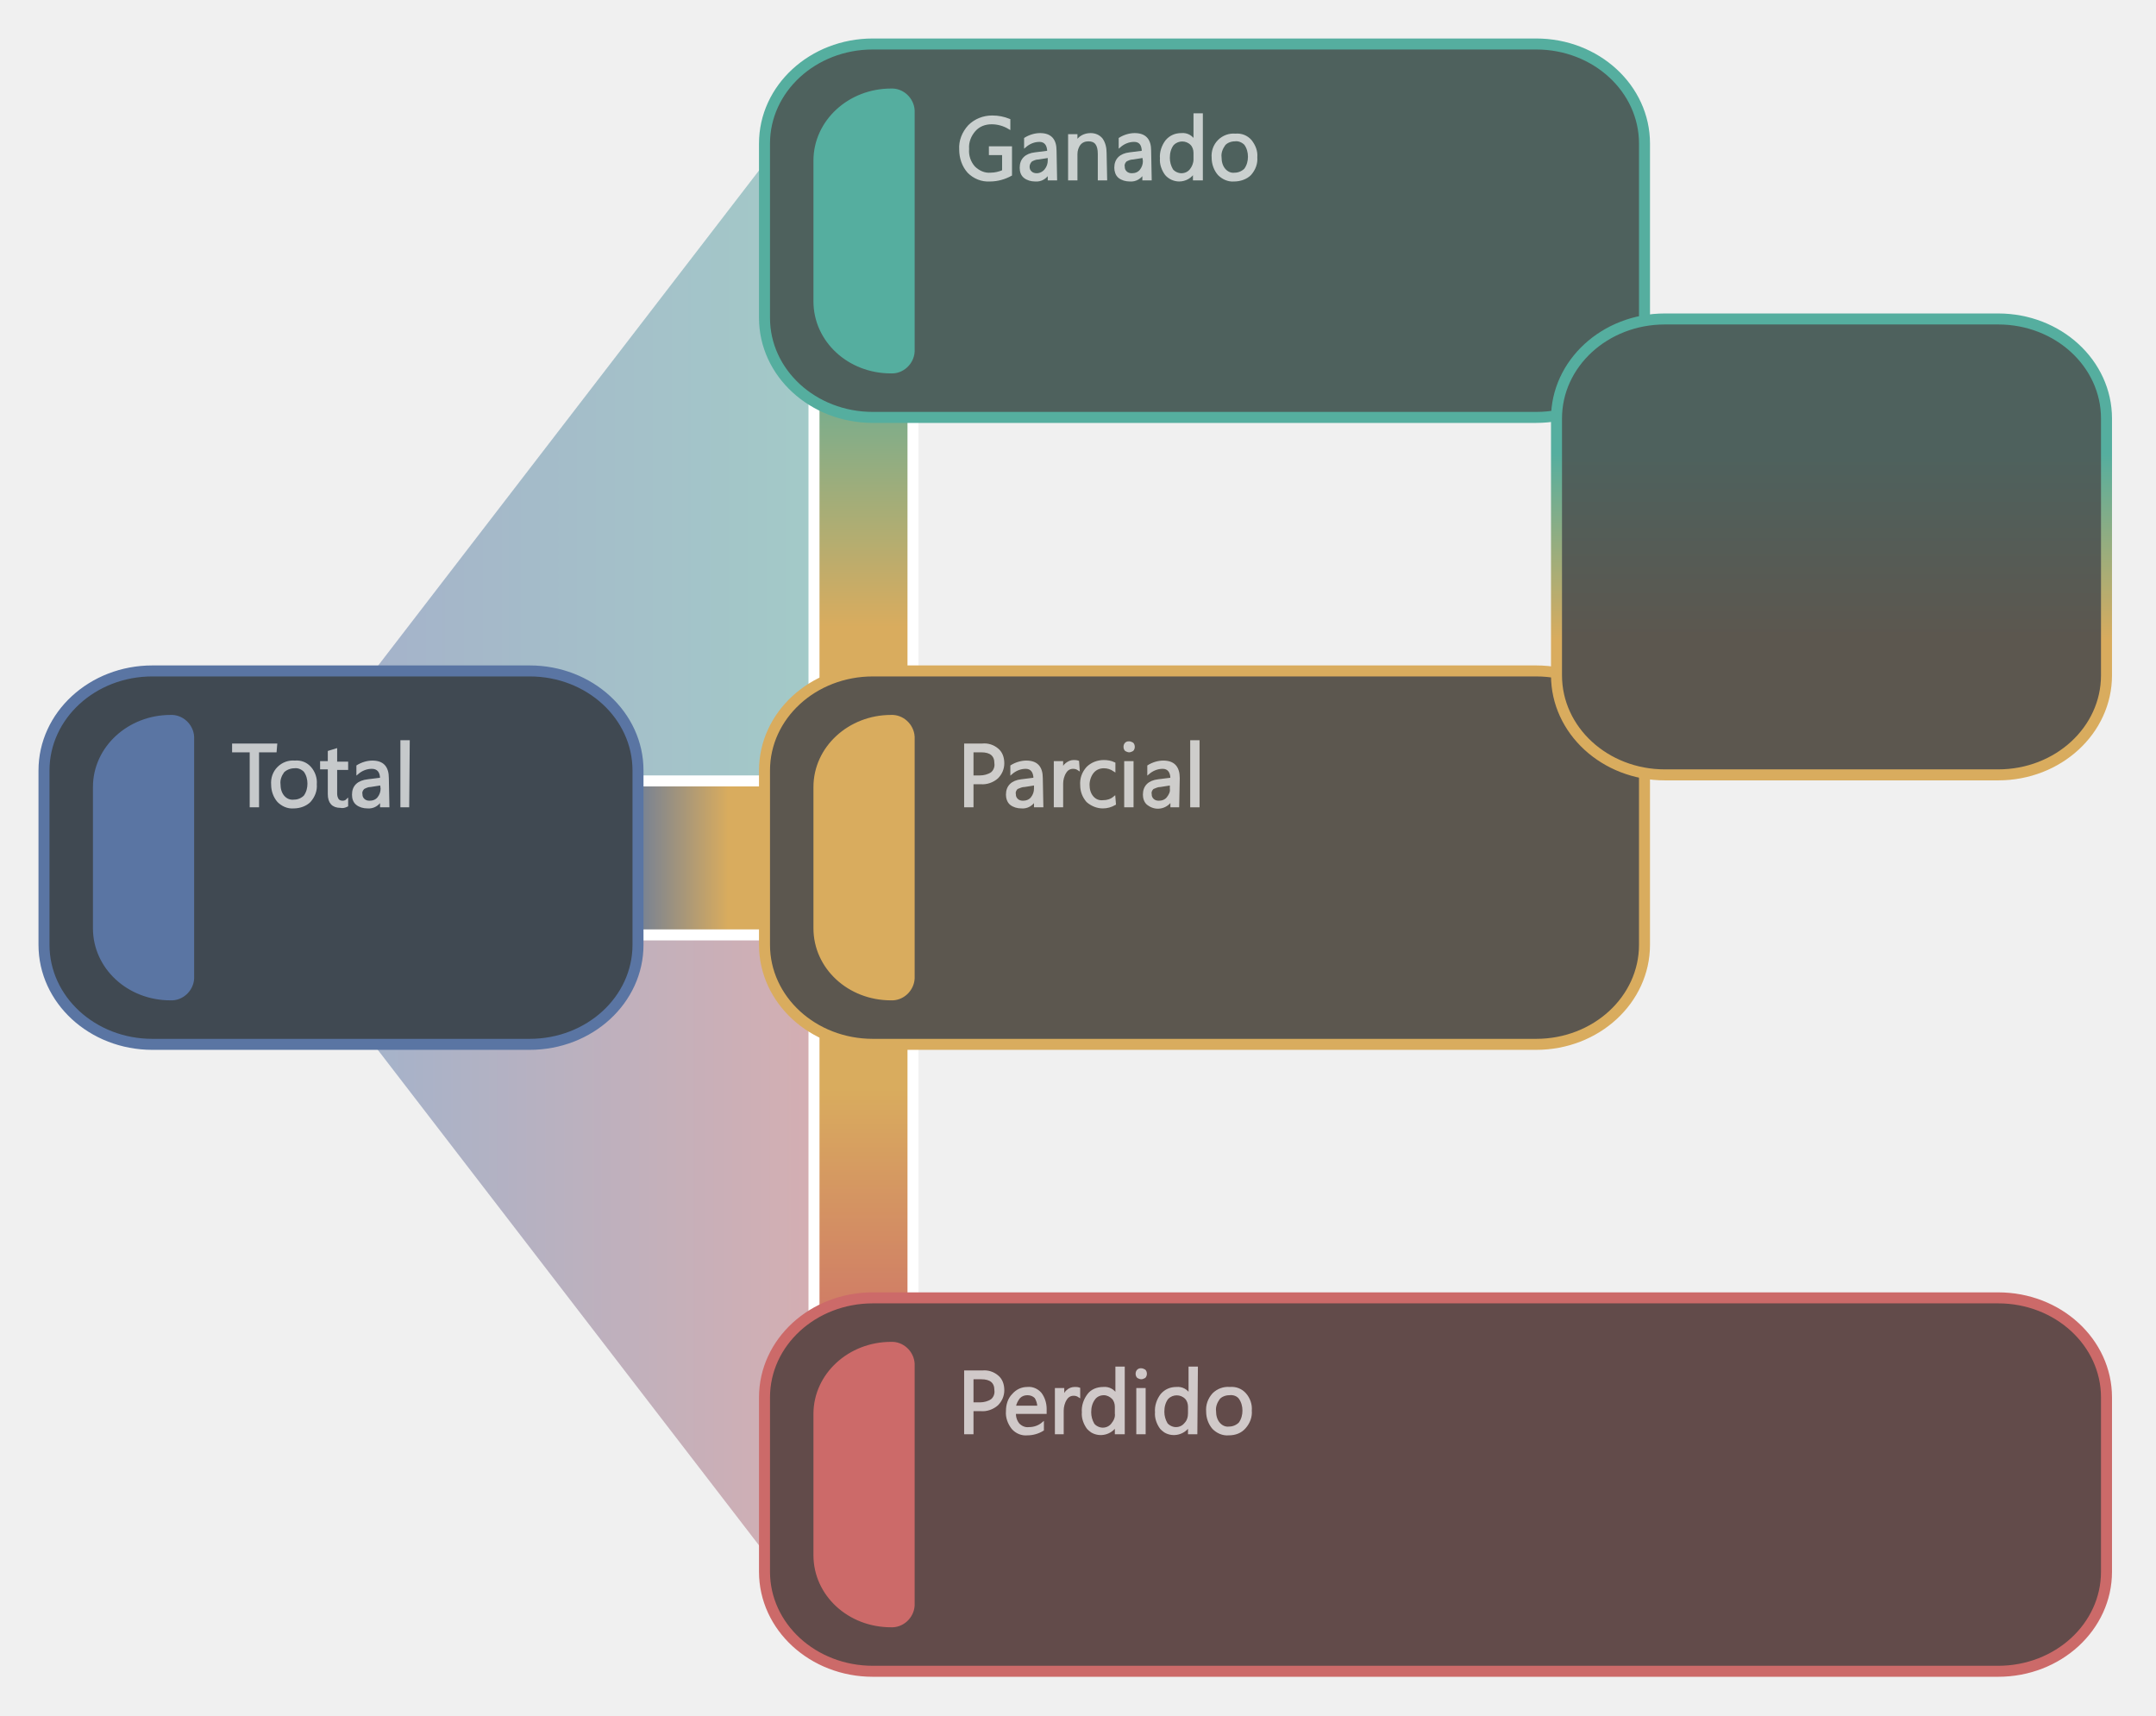
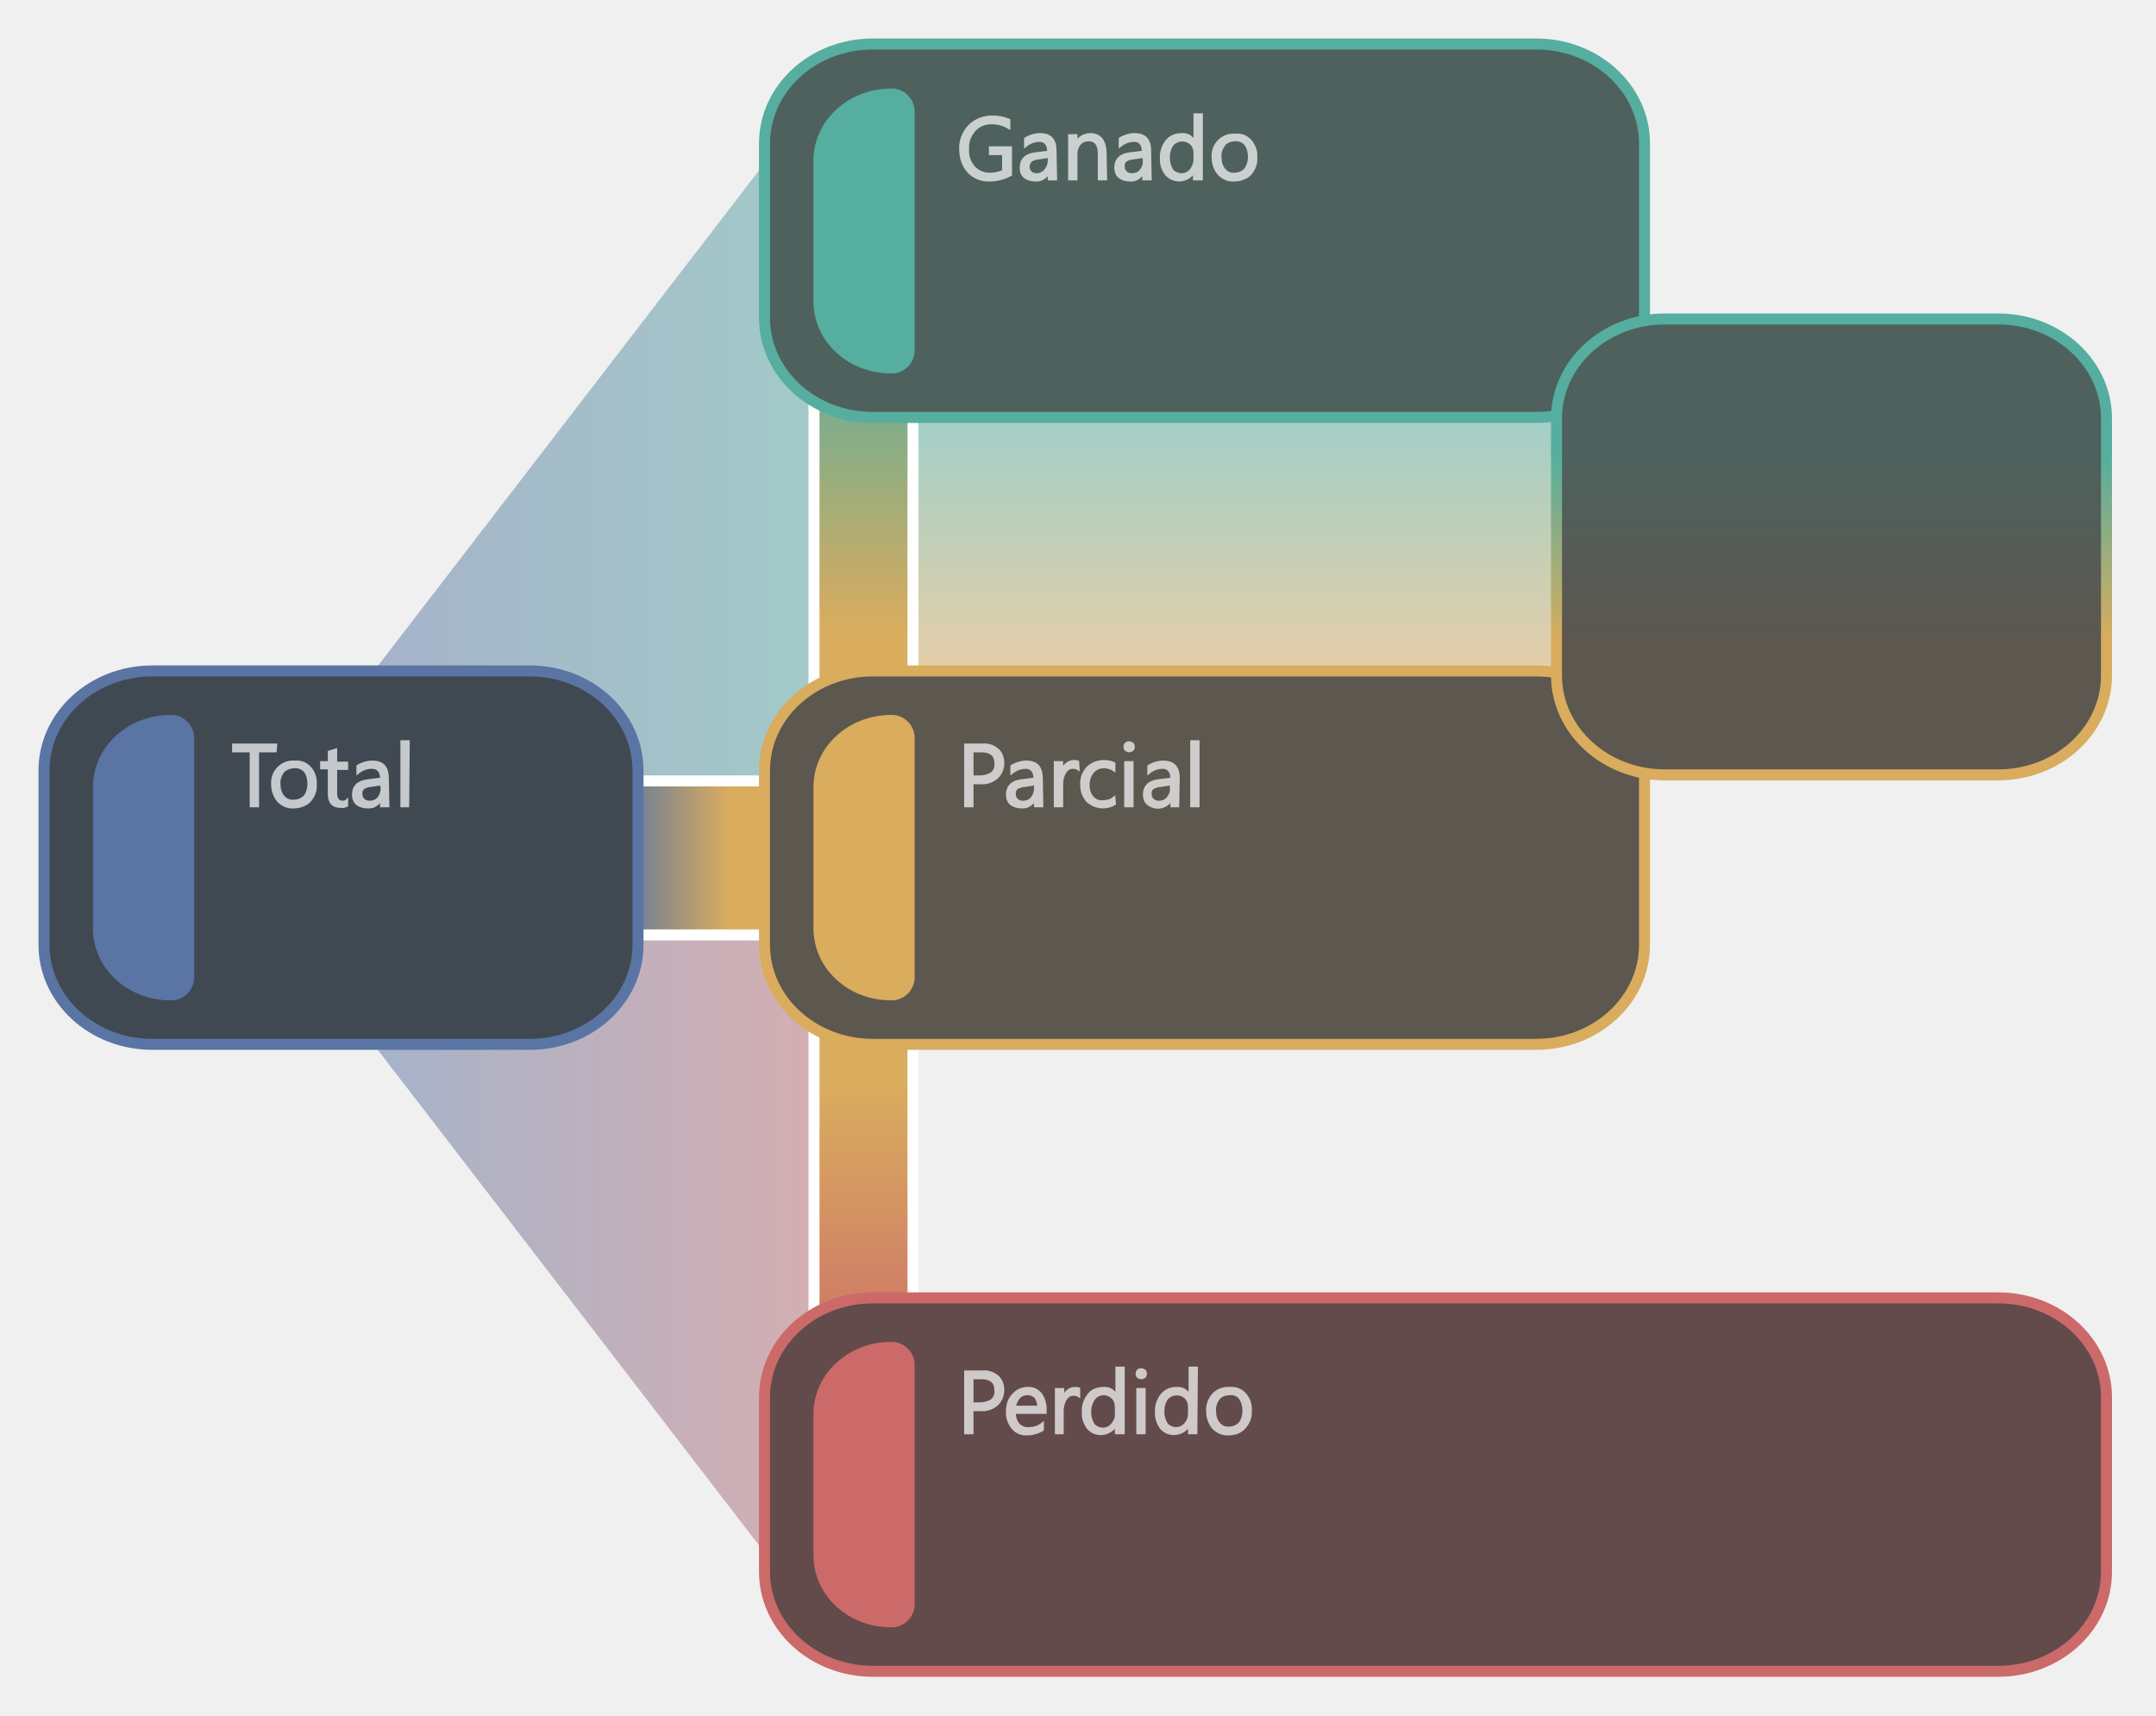
<svg xmlns="http://www.w3.org/2000/svg" version="1.1" id="txt" x="0px" y="0px" viewBox="0 0 392 312" style="enable-background:new 0 0 392 312;" xml:space="preserve">
  <style type="text/css">
- 	.st0{opacity:0.5;fill:url(#SVGID_1_);}
- 	.st1{opacity:0.5;fill:url(#SVGID_00000035516465804651597030000005019089746930024860_);}
- 	.st2{fill:url(#SVGID_00000029749503979069854530000017611332045658588596_);stroke:#FFFFFF;stroke-width:2;stroke-miterlimit:10;}
- 	.st3{fill:url(#SVGID_00000167381199915093600840000008224135081867618744_);stroke:#FFFFFF;stroke-width:2;stroke-miterlimit:10;}
- 	.st4{fill:url(#SVGID_00000111168277416839423410000004159392498279144339_);stroke:#FFFFFF;stroke-width:2;stroke-miterlimit:10;}
- 	.st5{fill:#5A75A3;}
- 	.st6{fill:#D9AC5E;}
- 	.st7{fill:#55AE9F;}
- 	.st8{fill:#CC6A69;}
- 	.st9{fill:#606060;}
- 	.st10{fill:#5C574F;stroke:#D9AC5E;stroke-width:2;stroke-miterlimit:10;}
- 	.st11{fill:#624B4A;stroke:#CC6A69;stroke-width:2;stroke-miterlimit:10;}
- 	.st12{fill:#4E615D;stroke:#55AE9F;stroke-width:2;stroke-miterlimit:10;}
- 	.st13{fill:#404952;stroke:#5A75A3;stroke-width:2;stroke-miterlimit:10;}
+ 	.st0{opacity:0.5;fill:url(#SVGID_1_);enable-background:new    ;}
+ 	.st1{opacity:0.5;fill:url(#SVGID_00000108283216956432625600000004828632734580695230_);enable-background:new    ;}
+ 	.st2{opacity:0.5;fill:url(#SVGID_00000138560053544148554270000007460672852940238994_);enable-background:new    ;}
+ 	.st3{fill:url(#SVGID_00000036962649422117998180000005925826795663933312_);stroke:#FFFFFF;stroke-width:2;stroke-miterlimit:10;}
+ 	.st4{fill:url(#SVGID_00000035508483004795978110000018092777387821470343_);stroke:#FFFFFF;stroke-width:2;stroke-miterlimit:10;}
+ 	.st5{fill:url(#SVGID_00000003086581914204856660000001528153151786982793_);stroke:#FFFFFF;stroke-width:2;stroke-miterlimit:10;}
+ 	.st6{fill:#5A75A3;}
+ 	.st7{fill:#D9AC5E;}
+ 	.st8{fill:#55AE9F;}
+ 	.st9{fill:#CC6A69;}
+ 	.st10{fill:#606060;}
+ 	.st11{fill:#5C574F;stroke:#D9AC5E;stroke-width:2;stroke-miterlimit:10;}
+ 	.st12{fill:#624B4A;stroke:#CC6A69;stroke-width:2;stroke-miterlimit:10;}
+ 	.st13{fill:#4E615D;stroke:#55AE9F;stroke-width:2;stroke-miterlimit:10;}
+ 	.st14{fill:#404952;stroke:#5A75A3;stroke-width:2;stroke-miterlimit:10;}
	
- 		.st14{fill:url(#SVGID_00000013157791578447212730000011908805114140377745_);stroke:url(#SVGID_00000181791833064756954450000005502515776016884159_);stroke-width:2;stroke-miterlimit:10;}
- 	.st15{opacity:0.7;}
- 	.st16{fill:#FFFFFF;stroke:#FFFFFF;stroke-width:0.4;stroke-miterlimit:10;}
+ 		.st15{fill:url(#SVGID_00000050646388312043947700000012282792171007020685_);stroke:url(#SVGID_00000171682291335823894850000007162149893629046402_);stroke-width:2;stroke-miterlimit:10;}
+ 	.st16{opacity:0.7;}
+ 	.st17{fill:#FFFFFF;stroke:#FFFFFF;stroke-width:0.4;stroke-miterlimit:10;}
</style>
+   <linearGradient id="SVGID_1_" gradientUnits="userSpaceOnUse" x1="224.5" y1="122" x2="224.5" y2="75.9">
+     <stop offset="0" style="stop-color:#D9AC5E" />
+     <stop offset="1" style="stop-color:#54AE9F" />
+   </linearGradient>
+   <rect x="166" y="75.9" class="st0" width="117" height="46.1" />
  <g>
-     <linearGradient id="SVGID_1_" gradientUnits="userSpaceOnUse" x1="68" y1="83" x2="166" y2="83">
+     <linearGradient id="SVGID_00000109000578132292300380000008732574174405898421_" gradientUnits="userSpaceOnUse" x1="68" y1="228.89" x2="166" y2="228.89" gradientTransform="matrix(1 0 0 -1 0 311.89)">
      <stop offset="0" style="stop-color:#5A75A3" />
      <stop offset="1" style="stop-color:#54AE9F" />
    </linearGradient>
-     <polygon class="st0" points="166,154 166,12 148,18 68,122 68,154  " />
-     <linearGradient id="SVGID_00000160904333884227099410000015776825627603506563_" gradientUnits="userSpaceOnUse" x1="68" y1="229" x2="166" y2="229">
+     <polygon style="opacity:0.5;fill:url(#SVGID_00000109000578132292300380000008732574174405898421_);enable-background:new    ;" points="   166,154 166,12 148,18 68,122 68,154  " />
+     <linearGradient id="SVGID_00000002385891930497300180000004103268230002482591_" gradientUnits="userSpaceOnUse" x1="68" y1="82.89" x2="166" y2="82.89" gradientTransform="matrix(1 0 0 -1 0 311.89)">
      <stop offset="0" style="stop-color:#5A75A3" />
      <stop offset="1" style="stop-color:#CD6A69" />
    </linearGradient>
-     <polygon style="opacity:0.5;fill:url(#SVGID_00000160904333884227099410000015776825627603506563_);" points="68,158 68,190    148,294 166,300 166,158  " />
+     <polygon style="opacity:0.5;fill:url(#SVGID_00000002385891930497300180000004103268230002482591_);enable-background:new    ;" points="   68,158 68,190 148,294 166,300 166,158  " />
  </g>
  <g>
-     <linearGradient id="SVGID_00000032621101852422201690000005378489668036329134_" gradientUnits="userSpaceOnUse" x1="157" y1="155.89" x2="157" y2="295.89" gradientTransform="matrix(1 0 0 -1 0 311.89)">
+     <linearGradient id="SVGID_00000084526498686804235920000017683035368190492092_" gradientUnits="userSpaceOnUse" x1="157" y1="686" x2="157" y2="546" gradientTransform="matrix(1 0 0 1 0 -530)">
      <stop offset="0.3" style="stop-color:#D9AC5E" />
      <stop offset="0.7" style="stop-color:#55AE9F" />
    </linearGradient>
-     <rect x="148" y="16" style="fill:url(#SVGID_00000032621101852422201690000005378489668036329134_);stroke:#FFFFFF;stroke-width:2;stroke-miterlimit:10;" width="18" height="140" />
-     <linearGradient id="SVGID_00000028290805517534594220000004366284702527938453_" gradientUnits="userSpaceOnUse" x1="157" y1="15.89" x2="157" y2="155.89" gradientTransform="matrix(1 0 0 -1 0 311.89)">
+     <rect x="148" y="16" style="fill:url(#SVGID_00000084526498686804235920000017683035368190492092_);stroke:#FFFFFF;stroke-width:2;stroke-miterlimit:10;" width="18" height="140" />
+     <linearGradient id="SVGID_00000035496622440692699350000005586288633441503886_" gradientUnits="userSpaceOnUse" x1="157" y1="826" x2="157" y2="686" gradientTransform="matrix(1 0 0 1 0 -530)">
      <stop offset="0.3" style="stop-color:#CC6A69" />
      <stop offset="0.7" style="stop-color:#D9AC5E" />
    </linearGradient>
-     <rect x="148" y="156" style="fill:url(#SVGID_00000028290805517534594220000004366284702527938453_);stroke:#FFFFFF;stroke-width:2;stroke-miterlimit:10;" width="18" height="140" />
-     <linearGradient id="SVGID_00000013899531903835873800000007683572067042596530_" gradientUnits="userSpaceOnUse" x1="96" y1="155.89" x2="148" y2="155.89" gradientTransform="matrix(1 0 0 -1 0 311.89)">
+     <rect x="148" y="156" style="fill:url(#SVGID_00000035496622440692699350000005586288633441503886_);stroke:#FFFFFF;stroke-width:2;stroke-miterlimit:10;" width="18" height="140" />
+     <linearGradient id="SVGID_00000032616523526741856950000016772427081935068318_" gradientUnits="userSpaceOnUse" x1="96" y1="686" x2="148" y2="686" gradientTransform="matrix(1 0 0 1 0 -530)">
      <stop offset="0.3" style="stop-color:#5A75A3" />
      <stop offset="0.7" style="stop-color:#D9AC5E" />
    </linearGradient>
-     <rect x="96" y="142" style="fill:url(#SVGID_00000013899531903835873800000007683572067042596530_);stroke:#FFFFFF;stroke-width:2;stroke-miterlimit:10;" width="52" height="28" />
+     <rect x="96" y="142" style="fill:url(#SVGID_00000032616523526741856950000016772427081935068318_);stroke:#FFFFFF;stroke-width:2;stroke-miterlimit:10;" width="52" height="28" />
  </g>
-   <rect x="17.9" y="131" class="st5" width="16.4" height="49.8" />
-   <rect x="148.9" y="131.1" class="st6" width="16.4" height="49.8" />
-   <rect x="148.9" y="17.1" class="st7" width="16.4" height="49.8" />
-   <rect x="148.9" y="245" class="st8" width="16.4" height="49.8" />
-   <rect x="72.4" y="142" class="st9" width="24" height="28" />
-   <path class="st10" d="M279.3,122H158.7c-10.9,0-19.7,8.1-19.7,18.1v31.7c0,10,8.8,18.1,19.7,18.1h120.6c10.9,0,19.7-8.1,19.7-18.1  v-31.7C299,130.1,290.2,122,279.3,122z M165.3,177.9c-0.1,1.7-1.6,3.1-3.3,3c-7.3,0-13.1-5.4-13.1-12.1v-25.7  c0-6.7,5.9-12.1,13.1-12.1c1.7-0.1,3.2,1.3,3.3,3V177.9z" />
-   <path class="st11" d="M363.3,236H158.7c-10.9,0-19.7,8.1-19.7,18.1v31.7c0,10,8.8,18.1,19.7,18.1h204.6c10.9,0,19.7-8.1,19.7-18.1  v-31.7C383,244.1,374.2,236,363.3,236z M165.3,291.9c-0.1,1.7-1.6,3.1-3.3,3c-7.3,0-13.1-5.4-13.1-12.1v-25.7  c0-6.7,5.9-12.1,13.1-12.1c1.7-0.1,3.2,1.3,3.3,3V291.9z" />
-   <path class="st12" d="M279.3,8H158.7C147.8,8,139,16.1,139,26.1v31.7c0,10,8.8,18.1,19.7,18.1h120.6c10.9,0,19.7-8.1,19.7-18.1V26.1  C299,16.1,290.2,8,279.3,8z M165.3,63.9c-0.1,1.7-1.6,3.1-3.3,3c-7.3,0-13.1-5.4-13.1-12.1V29.2c0-6.7,5.9-12.1,13.1-12.1  c1.7-0.1,3.2,1.3,3.3,3V63.9z" />
-   <path class="st13" d="M96.3,122H27.7C16.8,122,8,130.1,8,140.1v31.7c0,10,8.8,18.1,19.7,18.1h68.6c10.9,0,19.7-8.1,19.7-18.1v-31.7  C116,130.1,107.2,122,96.3,122z M34.3,177.9c-0.1,1.7-1.6,3.1-3.3,3c-7.3,0-13.1-5.4-13.1-12.1v-25.7c0-6.7,5.9-12.1,13.1-12.1  c1.7-0.1,3.2,1.3,3.3,3V177.9z" />
-   <linearGradient id="SVGID_00000072995574488533858690000003495581417524334257_" gradientUnits="userSpaceOnUse" x1="333" y1="-276.11" x2="333" y2="-359.11" gradientTransform="matrix(1 0 0 -1 0 -218.11)">
+   <rect x="17.9" y="131" class="st6" width="16.4" height="49.8" />
+   <rect x="148.9" y="131.1" class="st7" width="16.4" height="49.8" />
+   <rect x="148.9" y="17.1" class="st8" width="16.4" height="49.8" />
+   <rect x="148.9" y="245" class="st9" width="16.4" height="49.8" />
+   <rect x="72.4" y="142" class="st10" width="24" height="28" />
+   <path class="st11" d="M279.3,122H158.7c-10.9,0-19.7,8.1-19.7,18.1v31.7c0,10,8.8,18.1,19.7,18.1h120.6c10.9,0,19.7-8.1,19.7-18.1  v-31.7C299,130.1,290.2,122,279.3,122z M165.3,177.9c-0.1,1.7-1.6,3.1-3.3,3c-7.3,0-13.1-5.4-13.1-12.1v-25.7  c0-6.7,5.9-12.1,13.1-12.1c1.7-0.1,3.2,1.3,3.3,3V177.9z" />
+   <path class="st12" d="M363.3,236H158.7c-10.9,0-19.7,8.1-19.7,18.1v31.7c0,10,8.8,18.1,19.7,18.1h204.6c10.9,0,19.7-8.1,19.7-18.1  v-31.7C383,244.1,374.2,236,363.3,236z M165.3,291.9c-0.1,1.7-1.6,3.1-3.3,3c-7.3,0-13.1-5.4-13.1-12.1v-25.7  c0-6.7,5.9-12.1,13.1-12.1c1.7-0.1,3.2,1.3,3.3,3V291.9z" />
+   <path class="st13" d="M279.3,8H158.7C147.8,8,139,16.1,139,26.1v31.7c0,10,8.8,18.1,19.7,18.1h120.6c10.9,0,19.7-8.1,19.7-18.1V26.1  C299,16.1,290.2,8,279.3,8z M165.3,63.9c-0.1,1.7-1.6,3.1-3.3,3c-7.3,0-13.1-5.4-13.1-12.1V29.2c0-6.7,5.9-12.1,13.1-12.1  c1.7-0.1,3.2,1.3,3.3,3V63.9z" />
+   <path class="st14" d="M96.3,122H27.7C16.8,122,8,130.1,8,140.1v31.7c0,10,8.8,18.1,19.7,18.1h68.6c10.9,0,19.7-8.1,19.7-18.1v-31.7  C116,130.1,107.2,122,96.3,122z M34.3,177.9c-0.1,1.7-1.6,3.1-3.3,3c-7.3,0-13.1-5.4-13.1-12.1v-25.7c0-6.7,5.9-12.1,13.1-12.1  c1.7-0.1,3.2,1.3,3.3,3V177.9z" />
+   <linearGradient id="SVGID_00000072262024312997843760000005444051177927868090_" gradientUnits="userSpaceOnUse" x1="333" y1="1118" x2="333" y2="1201" gradientTransform="matrix(1 0 0 1 0 -1060)">
    <stop offset="0.3" style="stop-color:#4E615D" />
    <stop offset="0.7" style="stop-color:#5C574F" />
  </linearGradient>
-   <linearGradient id="SVGID_00000100374524064500649590000014097411815821734288_" gradientUnits="userSpaceOnUse" x1="333" y1="-275.11" x2="333" y2="-360.11" gradientTransform="matrix(1 0 0 -1 0 -218.11)">
+   <linearGradient id="SVGID_00000072264040396010389690000001842973311515010456_" gradientUnits="userSpaceOnUse" x1="333" y1="1117" x2="333" y2="1202" gradientTransform="matrix(1 0 0 1 0 -1060)">
    <stop offset="0.3" style="stop-color:#55AE9F" />
    <stop offset="0.7" style="stop-color:#D9AC5E" />
  </linearGradient>
-   <path style="fill:url(#SVGID_00000072995574488533858690000003495581417524334257_);stroke:url(#SVGID_00000100374524064500649590000014097411815821734288_);stroke-width:2;stroke-miterlimit:10;" d="  M363.3,58h-60.6c-10.9,0-19.7,8.1-19.7,18.1v46.7c0,10,8.8,18.1,19.7,18.1h60.6c10.9,0,19.7-8.1,19.7-18.1V76.1  C383,66.1,374.2,58,363.3,58z" />
-   <g class="st15">
-     <path class="st16" d="M50.1,136.6h-3.2v10h-1.3v-10h-3.2v-1.2h7.8L50.1,136.6L50.1,136.6z" />
-     <path class="st16" d="M53.4,146.8c-1.1,0.1-2.1-0.4-2.8-1.1c-0.7-0.8-1.1-1.9-1.1-3c-0.1-1.2,0.3-2.3,1.1-3.1s1.9-1.2,3-1.1   c1.1-0.1,2.1,0.3,2.8,1.1s1.1,1.9,1,3c0.1,1.1-0.3,2.2-1.1,3.1C55.6,146.4,54.5,146.8,53.4,146.8z M53.5,139.5   c-0.7,0-1.5,0.3-2,0.8c-0.5,0.7-0.8,1.5-0.7,2.3c0,0.8,0.2,1.6,0.7,2.2c0.5,0.6,1.2,0.9,2,0.8c0.7,0,1.4-0.3,1.9-0.8   c0.5-0.7,0.7-1.5,0.7-2.3s-0.2-1.6-0.7-2.3C54.9,139.7,54.2,139.4,53.5,139.5L53.5,139.5z" />
-     <path class="st16" d="M63.1,146.5c-0.4,0.2-0.8,0.3-1.2,0.2c-1.4,0-2.1-0.8-2.1-2.3v-4.7h-1.4v-1.1h1.4v-1.9l1.3-0.4v2.4h2v1.1h-2   v4.5c0,0.4,0.1,0.8,0.3,1.1s0.6,0.4,0.9,0.4c0.3,0,0.6-0.1,0.8-0.3V146.5z" />
-     <path class="st16" d="M70.6,146.6h-1.3v-1.2l0,0c-0.5,0.9-1.4,1.5-2.5,1.4c-0.7,0-1.4-0.2-1.9-0.6c-0.5-0.4-0.7-1-0.7-1.7   c0-1.5,0.9-2.4,2.7-2.6l2.4-0.3c0-1.3-0.6-2-1.7-2c-1,0-1.9,0.4-2.6,1v-1.3c0.8-0.5,1.8-0.8,2.7-0.8c1.9,0,2.8,1,2.8,3L70.6,146.6z    M69.3,142.6l-1.9,0.3c-0.5,0-0.9,0.2-1.3,0.4c-0.3,0.3-0.5,0.7-0.4,1.1c0,0.4,0.1,0.7,0.4,1s0.7,0.4,1.1,0.4   c0.6,0,1.2-0.2,1.6-0.7s0.6-1.1,0.6-1.7L69.3,142.6z" />
-     <path class="st16" d="M74.2,146.6H73v-11.8h1.3L74.2,146.6z" />
+   <path style="fill:url(#SVGID_00000072262024312997843760000005444051177927868090_);stroke:url(#SVGID_00000072264040396010389690000001842973311515010456_);stroke-width:2;stroke-miterlimit:10;" d="  M363.3,58h-60.6c-10.9,0-19.7,8.1-19.7,18.1v46.7c0,10,8.8,18.1,19.7,18.1h60.6c10.9,0,19.7-8.1,19.7-18.1V76.1  C383,66.1,374.2,58,363.3,58z" />
+   <g class="st16">
+     <path class="st17" d="M50.1,136.6h-3.2v10h-1.3v-10h-3.2v-1.2h7.8L50.1,136.6L50.1,136.6z" />
+     <path class="st17" d="M53.4,146.8c-1.1,0.1-2.1-0.4-2.8-1.1c-0.7-0.8-1.1-1.9-1.1-3c-0.1-1.2,0.3-2.3,1.1-3.1s1.9-1.2,3-1.1   c1.1-0.1,2.1,0.3,2.8,1.1s1.1,1.9,1,3c0.1,1.1-0.3,2.2-1.1,3.1C55.6,146.4,54.5,146.8,53.4,146.8z M53.5,139.5   c-0.7,0-1.5,0.3-2,0.8c-0.5,0.7-0.8,1.5-0.7,2.3c0,0.8,0.2,1.6,0.7,2.2c0.5,0.6,1.2,0.9,2,0.8c0.7,0,1.4-0.3,1.9-0.8   c0.5-0.7,0.7-1.5,0.7-2.3s-0.2-1.6-0.7-2.3C54.9,139.7,54.2,139.4,53.5,139.5L53.5,139.5z" />
+     <path class="st17" d="M63.1,146.5c-0.4,0.2-0.8,0.3-1.2,0.2c-1.4,0-2.1-0.8-2.1-2.3v-4.7h-1.4v-1.1h1.4v-1.9l1.3-0.4v2.4h2v1.1h-2   v4.5c0,0.4,0.1,0.8,0.3,1.1s0.6,0.4,0.9,0.4c0.3,0,0.6-0.1,0.8-0.3V146.5z" />
+     <path class="st17" d="M70.6,146.6h-1.3v-1.2l0,0c-0.5,0.9-1.4,1.5-2.5,1.4c-0.7,0-1.4-0.2-1.9-0.6c-0.5-0.4-0.7-1-0.7-1.7   c0-1.5,0.9-2.4,2.7-2.6l2.4-0.3c0-1.3-0.6-2-1.7-2c-1,0-1.9,0.4-2.6,1v-1.3c0.8-0.5,1.8-0.8,2.7-0.8c1.9,0,2.8,1,2.8,3L70.6,146.6z    M69.3,142.6l-1.9,0.3c-0.5,0-0.9,0.2-1.3,0.4c-0.3,0.3-0.5,0.7-0.4,1.1c0,0.4,0.1,0.7,0.4,1s0.7,0.4,1.1,0.4   c0.6,0,1.2-0.2,1.6-0.7s0.6-1.1,0.6-1.7L69.3,142.6z" />
+     <path class="st17" d="M74.2,146.6H73v-11.8h1.3L74.2,146.6z" />
  </g>
-   <g class="st15">
-     <path class="st16" d="M183.8,31.8c-1.1,0.6-2.4,1-3.8,1c-1.5,0.1-2.9-0.5-3.9-1.5c-1-1.1-1.5-2.6-1.5-4.1c-0.1-1.6,0.5-3.1,1.6-4.3   c1.1-1.1,2.6-1.7,4.2-1.7c1.1,0,2.1,0.2,3.1,0.6v1.5c-1-0.6-2.1-0.9-3.2-0.9c-1.2,0-2.3,0.4-3.1,1.3s-1.3,2.1-1.2,3.4   c-0.1,1.2,0.3,2.4,1.1,3.3c0.8,0.8,1.9,1.3,3,1.2c0.8,0,1.6-0.2,2.3-0.5V28H180v-1.2h3.8V31.8z" />
-     <path class="st16" d="M192,32.6h-1.3v-1.2l0,0c-0.5,0.9-1.4,1.5-2.5,1.4c-0.7,0-1.4-0.2-1.9-0.6c-0.5-0.4-0.7-1-0.7-1.7   c0-1.5,0.9-2.4,2.6-2.6l2.4-0.3c0-1.3-0.6-2-1.6-2s-1.9,0.4-2.6,1v-1.4c0.8-0.5,1.8-0.8,2.7-0.8c1.9,0,2.8,1,2.8,3L192,32.6z    M190.7,28.5l-1.9,0.3c-0.5,0-0.9,0.2-1.3,0.4c-0.3,0.3-0.5,0.7-0.5,1.1s0.1,0.7,0.4,1c0.3,0.3,0.7,0.4,1.1,0.4   c0.6,0,1.2-0.3,1.6-0.8c0.4-0.5,0.6-1.1,0.6-1.7L190.7,28.5L190.7,28.5z" />
-     <path class="st16" d="M201.1,32.6h-1.3V28c0-1.7-0.6-2.5-1.9-2.5c-0.6,0-1.2,0.2-1.6,0.7c-0.4,0.5-0.6,1.2-0.6,1.8v4.6h-1.3v-8h1.3   v1.3l0,0c0.5-1,1.5-1.5,2.6-1.5c0.8,0,1.5,0.3,2,0.9c0.5,0.7,0.7,1.6,0.7,2.5L201.1,32.6z" />
-     <path class="st16" d="M209.2,32.6h-1.3v-1.2l0,0c-0.5,0.9-1.4,1.5-2.5,1.4c-0.7,0-1.4-0.2-1.9-0.6c-0.5-0.4-0.7-1.1-0.7-1.7   c0-1.5,0.9-2.4,2.6-2.6l2.4-0.3c0-1.4-0.6-2-1.6-2s-1.9,0.4-2.6,1v-1.4c0.8-0.5,1.8-0.8,2.7-0.8c1.9,0,2.8,1,2.8,3L209.2,32.6z    M207.9,28.5l-1.9,0.3c-0.5,0-0.9,0.2-1.3,0.4c-0.3,0.3-0.5,0.7-0.4,1.1c0,0.4,0.1,0.7,0.4,1c0.3,0.3,0.7,0.4,1.1,0.4   c0.6,0,1.2-0.2,1.6-0.7c0.4-0.5,0.6-1.1,0.6-1.7L207.9,28.5z" />
-     <path class="st16" d="M218.4,32.6h-1.3v-1.4l0,0c-0.5,1-1.6,1.6-2.7,1.6c-0.9,0-1.8-0.4-2.4-1.1c-0.6-0.8-1-1.9-0.9-2.9   c-0.1-1.1,0.3-2.3,1-3.2c0.7-0.8,1.6-1.2,2.7-1.2c1-0.1,1.9,0.4,2.4,1.3l0,0v-4.9h1.3v11.8H218.4z M217.2,29v-1.2   c0-0.6-0.2-1.2-0.6-1.6c-0.9-0.9-2.4-0.9-3.3,0l-0.1,0.1c-0.5,0.7-0.7,1.5-0.7,2.4c0,0.8,0.2,1.5,0.6,2.2c0.4,0.5,1.1,0.8,1.7,0.8   c0.7,0,1.3-0.3,1.7-0.8C216.9,30.4,217.2,29.7,217.2,29z" />
-     <path class="st16" d="M224.4,32.8c-1.1,0.1-2.1-0.4-2.8-1.1c-0.7-0.8-1.1-1.9-1.1-3c-0.1-1.2,0.3-2.3,1.1-3.1   c0.8-0.8,1.9-1.2,3-1.1c1.1-0.1,2.1,0.3,2.8,1.1c0.7,0.9,1.1,1.9,1,3c0.1,1.1-0.3,2.2-1.1,3.1C226.6,32.4,225.5,32.8,224.4,32.8z    M224.5,25.5c-0.7,0-1.5,0.3-1.9,0.8c-0.5,0.7-0.8,1.5-0.7,2.3c0,0.8,0.2,1.6,0.7,2.2s1.2,0.9,1.9,0.8c0.7,0,1.4-0.3,1.9-0.8   c0.5-0.7,0.7-1.5,0.7-2.3s-0.2-1.6-0.7-2.3C225.9,25.7,225.2,25.4,224.5,25.5z" />
+   <g class="st16">
+     <path class="st17" d="M183.8,31.8c-1.1,0.6-2.4,1-3.8,1c-1.5,0.1-2.9-0.5-3.9-1.5c-1-1.1-1.5-2.6-1.5-4.1c-0.1-1.6,0.5-3.1,1.6-4.3   c1.1-1.1,2.6-1.7,4.2-1.7c1.1,0,2.1,0.2,3.1,0.6v1.5c-1-0.6-2.1-0.9-3.2-0.9c-1.2,0-2.3,0.4-3.1,1.3s-1.3,2.1-1.2,3.4   c-0.1,1.2,0.3,2.4,1.1,3.3c0.8,0.8,1.9,1.3,3,1.2c0.8,0,1.6-0.2,2.3-0.5V28H180v-1.2h3.8V31.8z" />
+     <path class="st17" d="M192,32.6h-1.3v-1.2l0,0c-0.5,0.9-1.4,1.5-2.5,1.4c-0.7,0-1.4-0.2-1.9-0.6c-0.5-0.4-0.7-1-0.7-1.7   c0-1.5,0.9-2.4,2.6-2.6l2.4-0.3c0-1.3-0.6-2-1.6-2s-1.9,0.4-2.6,1v-1.4c0.8-0.5,1.8-0.8,2.7-0.8c1.9,0,2.8,1,2.8,3L192,32.6z    M190.7,28.5l-1.9,0.3c-0.5,0-0.9,0.2-1.3,0.4c-0.3,0.3-0.5,0.7-0.5,1.1s0.1,0.7,0.4,1c0.3,0.3,0.7,0.4,1.1,0.4   c0.6,0,1.2-0.3,1.6-0.8c0.4-0.5,0.6-1.1,0.6-1.7L190.7,28.5L190.7,28.5z" />
+     <path class="st17" d="M201.1,32.6h-1.3V28c0-1.7-0.6-2.5-1.9-2.5c-0.6,0-1.2,0.2-1.6,0.7c-0.4,0.5-0.6,1.2-0.6,1.8v4.6h-1.3v-8h1.3   v1.3l0,0c0.5-1,1.5-1.5,2.6-1.5c0.8,0,1.5,0.3,2,0.9c0.5,0.7,0.7,1.6,0.7,2.5L201.1,32.6z" />
+     <path class="st17" d="M209.2,32.6h-1.3v-1.2l0,0c-0.5,0.9-1.4,1.5-2.5,1.4c-0.7,0-1.4-0.2-1.9-0.6c-0.5-0.4-0.7-1.1-0.7-1.7   c0-1.5,0.9-2.4,2.6-2.6l2.4-0.3c0-1.4-0.6-2-1.6-2s-1.9,0.4-2.6,1v-1.4c0.8-0.5,1.8-0.8,2.7-0.8c1.9,0,2.8,1,2.8,3L209.2,32.6z    M207.9,28.5l-1.9,0.3c-0.5,0-0.9,0.2-1.3,0.4c-0.3,0.3-0.5,0.7-0.4,1.1c0,0.4,0.1,0.7,0.4,1c0.3,0.3,0.7,0.4,1.1,0.4   c0.6,0,1.2-0.2,1.6-0.7c0.4-0.5,0.6-1.1,0.6-1.7L207.9,28.5z" />
+     <path class="st17" d="M218.4,32.6h-1.3v-1.4l0,0c-0.5,1-1.6,1.6-2.7,1.6c-0.9,0-1.8-0.4-2.4-1.1c-0.6-0.8-1-1.9-0.9-2.9   c-0.1-1.1,0.3-2.3,1-3.2c0.7-0.8,1.6-1.2,2.7-1.2c1-0.1,1.9,0.4,2.4,1.3l0,0v-4.9h1.3v11.8H218.4z M217.2,29v-1.2   c0-0.6-0.2-1.2-0.6-1.6c-0.9-0.9-2.4-0.9-3.3,0l-0.1,0.1c-0.5,0.7-0.7,1.5-0.7,2.4c0,0.8,0.2,1.5,0.6,2.2c0.4,0.5,1.1,0.8,1.7,0.8   c0.7,0,1.3-0.3,1.7-0.8C216.9,30.4,217.2,29.7,217.2,29z" />
+     <path class="st17" d="M224.4,32.8c-1.1,0.1-2.1-0.4-2.8-1.1c-0.7-0.8-1.1-1.9-1.1-3c-0.1-1.2,0.3-2.3,1.1-3.1   c0.8-0.8,1.9-1.2,3-1.1c1.1-0.1,2.1,0.3,2.8,1.1c0.7,0.9,1.1,1.9,1,3c0.1,1.1-0.3,2.2-1.1,3.1C226.6,32.4,225.5,32.8,224.4,32.8z    M224.5,25.5c-0.7,0-1.5,0.3-1.9,0.8c-0.5,0.7-0.8,1.5-0.7,2.3c0,0.8,0.2,1.6,0.7,2.2s1.2,0.9,1.9,0.8c0.7,0,1.4-0.3,1.9-0.8   c0.5-0.7,0.7-1.5,0.7-2.3s-0.2-1.6-0.7-2.3C225.9,25.7,225.2,25.4,224.5,25.5z" />
  </g>
-   <g class="st15">
-     <path class="st16" d="M176.8,142.4v4.2h-1.3v-11.2h3.1c1-0.1,2,0.2,2.8,0.9c0.7,0.6,1,1.5,1,2.5s-0.4,1.9-1.1,2.6   c-0.8,0.7-1.9,1.1-3,1H176.8z M176.8,136.6v4.6h1.4c0.7,0,1.5-0.2,2.1-0.6c0.5-0.4,0.8-1.1,0.7-1.8c0-1.5-0.9-2.2-2.6-2.2H176.8z" />
-     <path class="st16" d="M189.5,146.6h-1.3v-1.2l0,0c-0.5,0.9-1.4,1.5-2.5,1.4c-0.7,0-1.4-0.2-1.9-0.6c-0.5-0.4-0.7-1.1-0.7-1.7   c0-1.5,0.9-2.4,2.6-2.6l2.4-0.3c0-1.3-0.6-2-1.6-2s-1.9,0.4-2.6,1v-1.3c0.8-0.5,1.8-0.8,2.7-0.8c1.9,0,2.8,1,2.8,3L189.5,146.6z    M188.2,142.6l-1.9,0.3c-0.5,0-0.9,0.2-1.4,0.4c-0.3,0.3-0.5,0.7-0.4,1.1c0,0.4,0.1,0.7,0.4,1c0.3,0.3,0.7,0.4,1.1,0.4   c0.6,0,1.2-0.2,1.6-0.7c0.4-0.5,0.6-1.1,0.6-1.7L188.2,142.6L188.2,142.6z" />
-     <path class="st16" d="M196.1,139.9c-0.3-0.2-0.6-0.3-1-0.3c-0.6,0-1.1,0.3-1.4,0.8c-0.4,0.6-0.6,1.4-0.6,2.1v4.1h-1.3v-8h1.3v1.6   l0,0c0.1-0.5,0.4-1,0.8-1.3c0.4-0.3,0.8-0.5,1.3-0.5c0.3,0,0.5,0,0.8,0.1L196.1,139.9z" />
-     <path class="st16" d="M202.7,146.2c-0.7,0.4-1.4,0.6-2.2,0.6c-1,0-2-0.4-2.8-1.1c-0.7-0.8-1.1-1.8-1.1-2.9   c-0.1-1.2,0.3-2.3,1.1-3.2c0.8-0.8,1.9-1.2,3-1.2c0.6,0,1.3,0.1,1.9,0.4v1.3c-0.6-0.4-1.2-0.6-1.9-0.6c-0.8,0-1.5,0.3-2,0.9   c-0.5,0.6-0.8,1.5-0.8,2.3s0.2,1.6,0.7,2.2c0.5,0.6,1.2,0.9,2,0.8c0.7,0,1.4-0.2,2-0.7L202.7,146.2z" />
-     <path class="st16" d="M205.3,136.6c-0.2,0-0.4-0.1-0.6-0.2c-0.3-0.3-0.3-0.9,0-1.2c0.2-0.2,0.4-0.2,0.6-0.2c0.2,0,0.4,0.1,0.6,0.2   c0.3,0.3,0.3,0.9,0,1.2C205.7,136.5,205.5,136.6,205.3,136.6z M205.9,146.6h-1.3v-8h1.3V146.6z" />
-     <path class="st16" d="M214.2,146.6H213v-1.2l0,0c-0.8,1.4-2.6,1.9-4,1c-0.1-0.1-0.2-0.1-0.3-0.2c-0.5-0.4-0.7-1.1-0.7-1.7   c0-1.5,0.9-2.4,2.6-2.6l2.4-0.3c0-1.3-0.6-2-1.6-2s-1.9,0.4-2.6,1v-1.3c0.8-0.5,1.8-0.8,2.7-0.8c1.9,0,2.8,1,2.8,3L214.2,146.6z    M212.9,142.6l-1.9,0.3c-0.5,0-0.9,0.2-1.4,0.4c-0.3,0.3-0.5,0.7-0.4,1.1c0,0.4,0.1,0.7,0.4,1c0.3,0.3,0.7,0.4,1.1,0.4   c0.6,0,1.2-0.2,1.6-0.7c0.4-0.5,0.7-1.1,0.6-1.7L212.9,142.6z" />
-     <path class="st16" d="M217.9,146.6h-1.3v-11.8h1.3V146.6z" />
+   <g class="st16">
+     <path class="st17" d="M176.8,142.4v4.2h-1.3v-11.2h3.1c1-0.1,2,0.2,2.8,0.9c0.7,0.6,1,1.5,1,2.5s-0.4,1.9-1.1,2.6   c-0.8,0.7-1.9,1.1-3,1H176.8z M176.8,136.6v4.6h1.4c0.7,0,1.5-0.2,2.1-0.6c0.5-0.4,0.8-1.1,0.7-1.8c0-1.5-0.9-2.2-2.6-2.2H176.8z" />
+     <path class="st17" d="M189.5,146.6h-1.3v-1.2l0,0c-0.5,0.9-1.4,1.5-2.5,1.4c-0.7,0-1.4-0.2-1.9-0.6c-0.5-0.4-0.7-1.1-0.7-1.7   c0-1.5,0.9-2.4,2.6-2.6l2.4-0.3c0-1.3-0.6-2-1.6-2s-1.9,0.4-2.6,1v-1.3c0.8-0.5,1.8-0.8,2.7-0.8c1.9,0,2.8,1,2.8,3L189.5,146.6z    M188.2,142.6l-1.9,0.3c-0.5,0-0.9,0.2-1.4,0.4c-0.3,0.3-0.5,0.7-0.4,1.1c0,0.4,0.1,0.7,0.4,1c0.3,0.3,0.7,0.4,1.1,0.4   c0.6,0,1.2-0.2,1.6-0.7c0.4-0.5,0.6-1.1,0.6-1.7L188.2,142.6L188.2,142.6z" />
+     <path class="st17" d="M196.1,139.9c-0.3-0.2-0.6-0.3-1-0.3c-0.6,0-1.1,0.3-1.4,0.8c-0.4,0.6-0.6,1.4-0.6,2.1v4.1h-1.3v-8h1.3v1.6   l0,0c0.1-0.5,0.4-1,0.8-1.3c0.4-0.3,0.8-0.5,1.3-0.5c0.3,0,0.5,0,0.8,0.1L196.1,139.9z" />
+     <path class="st17" d="M202.7,146.2c-0.7,0.4-1.4,0.6-2.2,0.6c-1,0-2-0.4-2.8-1.1c-0.7-0.8-1.1-1.8-1.1-2.9   c-0.1-1.2,0.3-2.3,1.1-3.2c0.8-0.8,1.9-1.2,3-1.2c0.6,0,1.3,0.1,1.9,0.4v1.3c-0.6-0.4-1.2-0.6-1.9-0.6c-0.8,0-1.5,0.3-2,0.9   c-0.5,0.6-0.8,1.5-0.8,2.3s0.2,1.6,0.7,2.2c0.5,0.6,1.2,0.9,2,0.8c0.7,0,1.4-0.2,2-0.7L202.7,146.2z" />
+     <path class="st17" d="M205.3,136.6c-0.2,0-0.4-0.1-0.6-0.2c-0.3-0.3-0.3-0.9,0-1.2c0.2-0.2,0.4-0.2,0.6-0.2c0.2,0,0.4,0.1,0.6,0.2   c0.3,0.3,0.3,0.9,0,1.2C205.7,136.5,205.5,136.6,205.3,136.6z M205.9,146.6h-1.3v-8h1.3V146.6z" />
+     <path class="st17" d="M214.2,146.6H213v-1.2l0,0c-0.8,1.4-2.6,1.9-4,1c-0.1-0.1-0.2-0.1-0.3-0.2c-0.5-0.4-0.7-1.1-0.7-1.7   c0-1.5,0.9-2.4,2.6-2.6l2.4-0.3c0-1.3-0.6-2-1.6-2s-1.9,0.4-2.6,1v-1.3c0.8-0.5,1.8-0.8,2.7-0.8c1.9,0,2.8,1,2.8,3L214.2,146.6z    M212.9,142.6l-1.9,0.3c-0.5,0-0.9,0.2-1.4,0.4c-0.3,0.3-0.5,0.7-0.4,1.1c0,0.4,0.1,0.7,0.4,1c0.3,0.3,0.7,0.4,1.1,0.4   c0.6,0,1.2-0.2,1.6-0.7c0.4-0.5,0.7-1.1,0.6-1.7L212.9,142.6z" />
+     <path class="st17" d="M217.9,146.6h-1.3v-11.8h1.3V146.6z" />
  </g>
-   <g class="st15">
-     <path class="st16" d="M176.8,256.4v4.2h-1.3v-11.2h3.1c1-0.1,2,0.2,2.8,0.9c0.7,0.6,1,1.5,1,2.5s-0.4,1.9-1.1,2.6   c-0.8,0.7-1.9,1.1-3,1L176.8,256.4z M176.8,250.6v4.6h1.4c0.7,0,1.5-0.2,2.1-0.6c0.5-0.4,0.8-1.1,0.7-1.8c0-1.5-0.9-2.2-2.6-2.2   H176.8z" />
-     <path class="st16" d="M190.1,256.9h-5.6c0,0.8,0.2,1.5,0.7,2.1c0.5,0.5,1.2,0.8,1.9,0.7c0.9,0,1.8-0.3,2.5-0.9v1.2   c-0.8,0.5-1.8,0.8-2.8,0.8c-1,0.1-2-0.3-2.7-1.1c-0.7-0.9-1.1-2-1-3.1c0-1.1,0.3-2.2,1.1-3c0.7-0.8,1.6-1.2,2.6-1.2   c0.9-0.1,1.8,0.3,2.4,1c0.6,0.8,0.9,1.8,0.9,2.8L190.1,256.9z M188.8,255.8c0-0.6-0.2-1.2-0.5-1.7c-0.4-0.4-0.9-0.6-1.5-0.6   s-1.1,0.2-1.5,0.6c-0.4,0.5-0.7,1.1-0.8,1.7H188.8z" />
-     <path class="st16" d="M196.2,253.9c-0.3-0.2-0.6-0.3-1-0.3c-0.6,0-1.1,0.3-1.4,0.8c-0.4,0.6-0.6,1.4-0.6,2.1v4.1H192v-8h1.3v1.6   l0,0c0.2-0.5,0.4-1,0.8-1.3c0.3-0.3,0.8-0.5,1.3-0.5c0.3,0,0.5,0,0.8,0.1L196.2,253.9z" />
-     <path class="st16" d="M204.2,260.6h-1.3v-1.4l0,0c-0.9,1.5-2.9,2-4.4,1.1c-0.3-0.2-0.5-0.4-0.7-0.6c-0.6-0.8-1-1.9-0.9-2.9   c-0.1-1.1,0.3-2.3,1-3.2c0.6-0.8,1.6-1.2,2.7-1.2c1-0.1,1.9,0.4,2.4,1.3l0,0v-5h1.3v11.9L204.2,260.6L204.2,260.6z M202.9,257v-1.2   c0-0.6-0.2-1.2-0.6-1.6c-0.4-0.4-1-0.7-1.6-0.7c-0.7,0-1.4,0.3-1.8,0.9c-0.5,0.7-0.7,1.5-0.7,2.4c0,0.8,0.2,1.5,0.6,2.2   c0.4,0.5,1.1,0.8,1.7,0.8c0.7,0,1.3-0.3,1.7-0.8C202.7,258.4,203,257.7,202.9,257z" />
-     <path class="st16" d="M207.5,250.6c-0.2,0-0.4-0.1-0.6-0.2c-0.3-0.3-0.3-0.9,0-1.2l0,0c0.2-0.2,0.4-0.2,0.6-0.2   c0.2,0,0.4,0.1,0.6,0.2c0.3,0.3,0.3,0.9,0,1.2C207.9,250.5,207.7,250.6,207.5,250.6z M208.1,260.6h-1.3v-8h1.3V260.6z" />
-     <path class="st16" d="M217.5,260.6h-1.3v-1.4l0,0c-0.9,1.5-2.9,2-4.4,1.1c-0.3-0.2-0.5-0.4-0.7-0.6c-0.6-0.8-1-1.9-0.9-2.9   c-0.1-1.1,0.3-2.3,1-3.2c0.7-0.8,1.6-1.2,2.7-1.2c1-0.1,1.9,0.4,2.4,1.3l0,0v-5h1.3L217.5,260.6z M216.2,257v-1.2   c0-0.6-0.2-1.2-0.6-1.6c-0.9-0.9-2.4-0.9-3.3,0l-0.1,0.1c-0.5,0.7-0.7,1.5-0.7,2.4c0,0.8,0.2,1.5,0.6,2.2c0.4,0.5,1.1,0.8,1.7,0.8   c0.7,0,1.3-0.3,1.7-0.8C216,258.4,216.2,257.7,216.2,257z" />
-     <path class="st16" d="M223.4,260.8c-1.1,0.1-2.1-0.4-2.8-1.1c-0.7-0.8-1.1-1.9-1.1-3c-0.1-1.2,0.3-2.3,1.1-3.2   c0.8-0.8,1.9-1.2,3-1.1c1.1-0.1,2.1,0.3,2.8,1.1s1.1,1.9,1,3c0.1,1.1-0.3,2.2-1.1,3.1C225.6,260.4,224.6,260.8,223.4,260.8z    M223.5,253.5c-0.7,0-1.5,0.3-1.9,0.8c-0.5,0.7-0.8,1.5-0.7,2.3c0,0.8,0.2,1.6,0.7,2.2s1.2,0.9,1.9,0.8c0.7,0,1.4-0.3,1.9-0.8   c0.5-0.7,0.7-1.5,0.7-2.3c0-0.8-0.2-1.6-0.7-2.3C225,253.7,224.3,253.4,223.5,253.5z" />
+   <g class="st16">
+     <path class="st17" d="M176.8,256.4v4.2h-1.3v-11.2h3.1c1-0.1,2,0.2,2.8,0.9c0.7,0.6,1,1.5,1,2.5s-0.4,1.9-1.1,2.6   c-0.8,0.7-1.9,1.1-3,1L176.8,256.4z M176.8,250.6v4.6h1.4c0.7,0,1.5-0.2,2.1-0.6c0.5-0.4,0.8-1.1,0.7-1.8c0-1.5-0.9-2.2-2.6-2.2   H176.8z" />
+     <path class="st17" d="M190.1,256.9h-5.6c0,0.8,0.2,1.5,0.7,2.1c0.5,0.5,1.2,0.8,1.9,0.7c0.9,0,1.8-0.3,2.5-0.9v1.2   c-0.8,0.5-1.8,0.8-2.8,0.8c-1,0.1-2-0.3-2.7-1.1c-0.7-0.9-1.1-2-1-3.1c0-1.1,0.3-2.2,1.1-3c0.7-0.8,1.6-1.2,2.6-1.2   c0.9-0.1,1.8,0.3,2.4,1c0.6,0.8,0.9,1.8,0.9,2.8L190.1,256.9z M188.8,255.8c0-0.6-0.2-1.2-0.5-1.7c-0.4-0.4-0.9-0.6-1.5-0.6   s-1.1,0.2-1.5,0.6c-0.4,0.5-0.7,1.1-0.8,1.7H188.8z" />
+     <path class="st17" d="M196.2,253.9c-0.3-0.2-0.6-0.3-1-0.3c-0.6,0-1.1,0.3-1.4,0.8c-0.4,0.6-0.6,1.4-0.6,2.1v4.1H192v-8h1.3v1.6   l0,0c0.2-0.5,0.4-1,0.8-1.3c0.3-0.3,0.8-0.5,1.3-0.5c0.3,0,0.5,0,0.8,0.1L196.2,253.9z" />
+     <path class="st17" d="M204.2,260.6h-1.3v-1.4l0,0c-0.9,1.5-2.9,2-4.4,1.1c-0.3-0.2-0.5-0.4-0.7-0.6c-0.6-0.8-1-1.9-0.9-2.9   c-0.1-1.1,0.3-2.3,1-3.2c0.6-0.8,1.6-1.2,2.7-1.2c1-0.1,1.9,0.4,2.4,1.3l0,0v-5h1.3v11.9L204.2,260.6L204.2,260.6z M202.9,257v-1.2   c0-0.6-0.2-1.2-0.6-1.6c-0.4-0.4-1-0.7-1.6-0.7c-0.7,0-1.4,0.3-1.8,0.9c-0.5,0.7-0.7,1.5-0.7,2.4c0,0.8,0.2,1.5,0.6,2.2   c0.4,0.5,1.1,0.8,1.7,0.8c0.7,0,1.3-0.3,1.7-0.8C202.7,258.4,203,257.7,202.9,257z" />
+     <path class="st17" d="M207.5,250.6c-0.2,0-0.4-0.1-0.6-0.2c-0.3-0.3-0.3-0.9,0-1.2l0,0c0.2-0.2,0.4-0.2,0.6-0.2   c0.2,0,0.4,0.1,0.6,0.2c0.3,0.3,0.3,0.9,0,1.2C207.9,250.5,207.7,250.6,207.5,250.6z M208.1,260.6h-1.3v-8h1.3V260.6z" />
+     <path class="st17" d="M217.5,260.6h-1.3v-1.4l0,0c-0.9,1.5-2.9,2-4.4,1.1c-0.3-0.2-0.5-0.4-0.7-0.6c-0.6-0.8-1-1.9-0.9-2.9   c-0.1-1.1,0.3-2.3,1-3.2c0.7-0.8,1.6-1.2,2.7-1.2c1-0.1,1.9,0.4,2.4,1.3l0,0v-5h1.3L217.5,260.6z M216.2,257v-1.2   c0-0.6-0.2-1.2-0.6-1.6c-0.9-0.9-2.4-0.9-3.3,0l-0.1,0.1c-0.5,0.7-0.7,1.5-0.7,2.4c0,0.8,0.2,1.5,0.6,2.2c0.4,0.5,1.1,0.8,1.7,0.8   c0.7,0,1.3-0.3,1.7-0.8C216,258.4,216.2,257.7,216.2,257z" />
+     <path class="st17" d="M223.4,260.8c-1.1,0.1-2.1-0.4-2.8-1.1c-0.7-0.8-1.1-1.9-1.1-3c-0.1-1.2,0.3-2.3,1.1-3.2   c0.8-0.8,1.9-1.2,3-1.1c1.1-0.1,2.1,0.3,2.8,1.1s1.1,1.9,1,3c0.1,1.1-0.3,2.2-1.1,3.1C225.6,260.4,224.6,260.8,223.4,260.8z    M223.5,253.5c-0.7,0-1.5,0.3-1.9,0.8c-0.5,0.7-0.8,1.5-0.7,2.3c0,0.8,0.2,1.6,0.7,2.2s1.2,0.9,1.9,0.8c0.7,0,1.4-0.3,1.9-0.8   c0.5-0.7,0.7-1.5,0.7-2.3c0-0.8-0.2-1.6-0.7-2.3C225,253.7,224.3,253.4,223.5,253.5z" />
  </g>
</svg>
